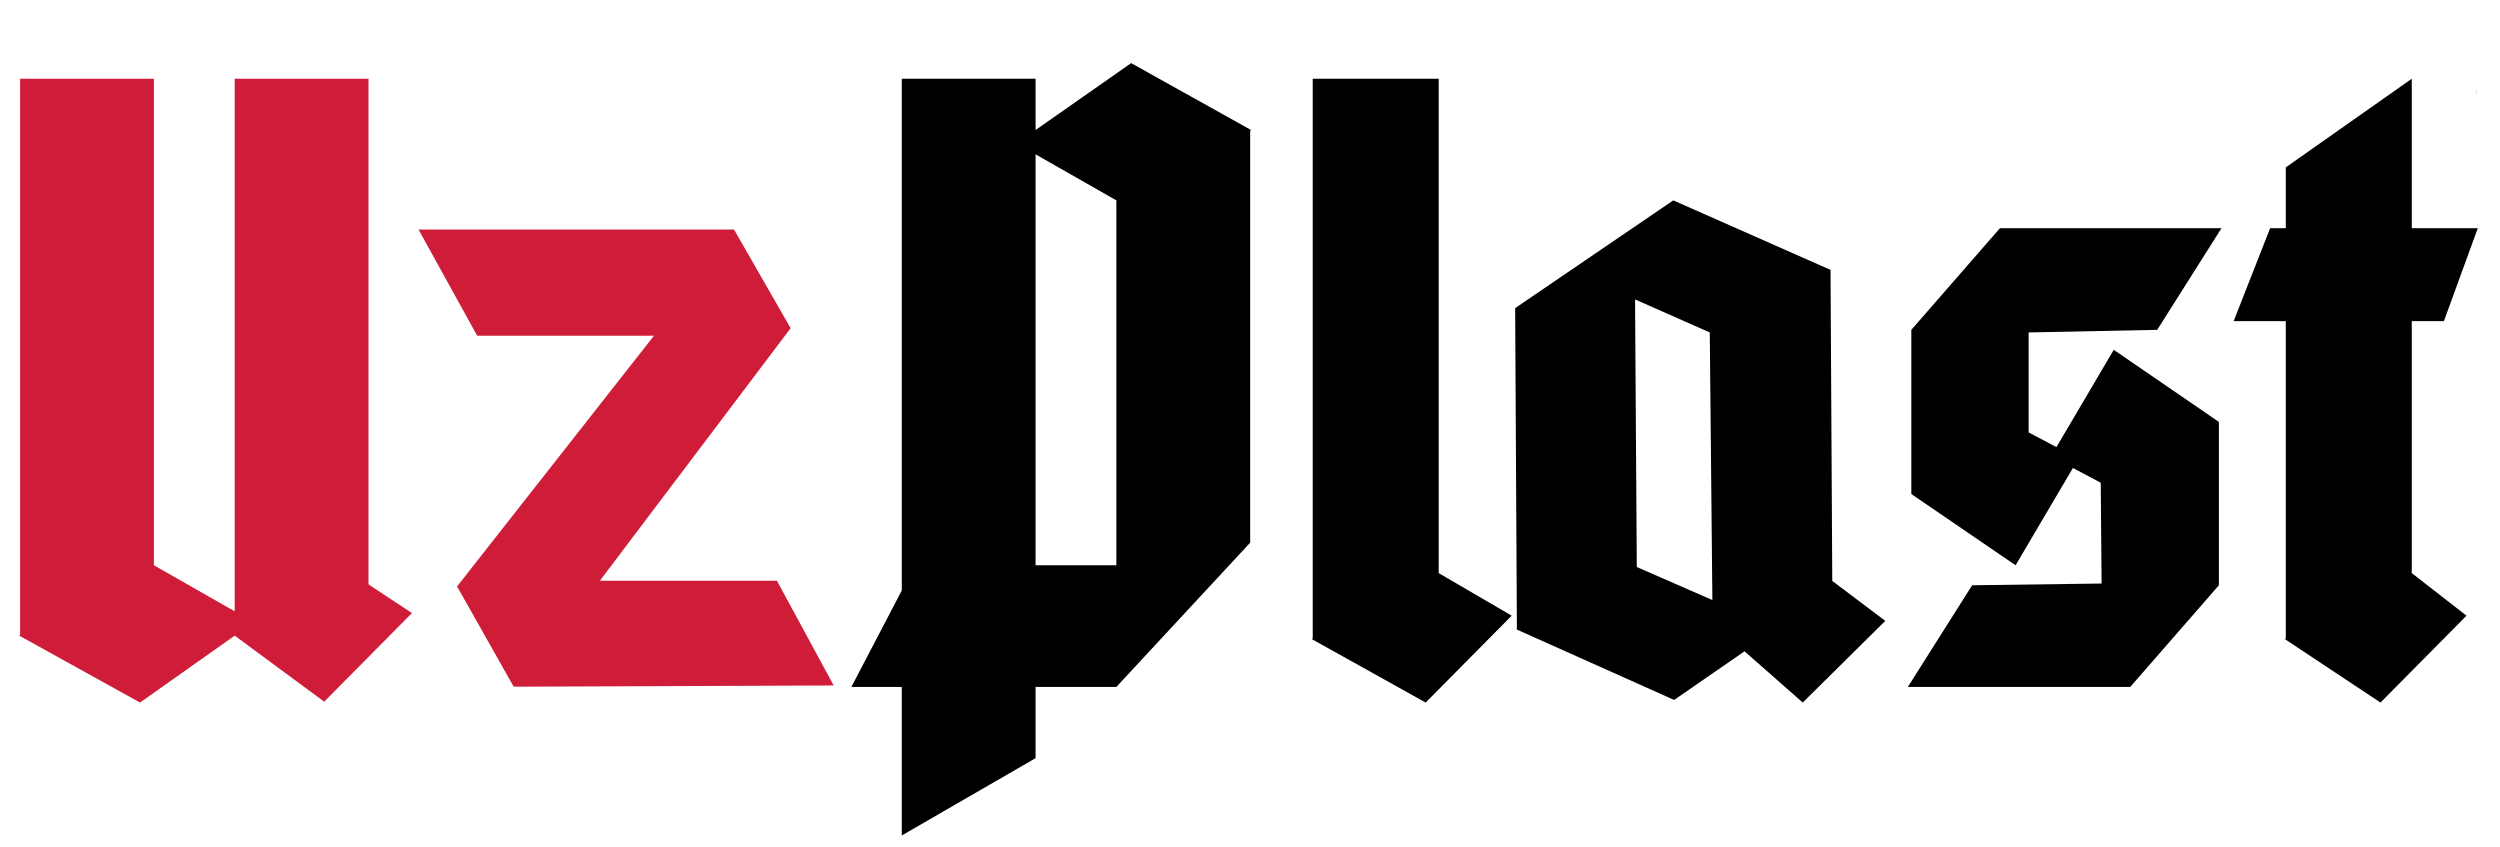
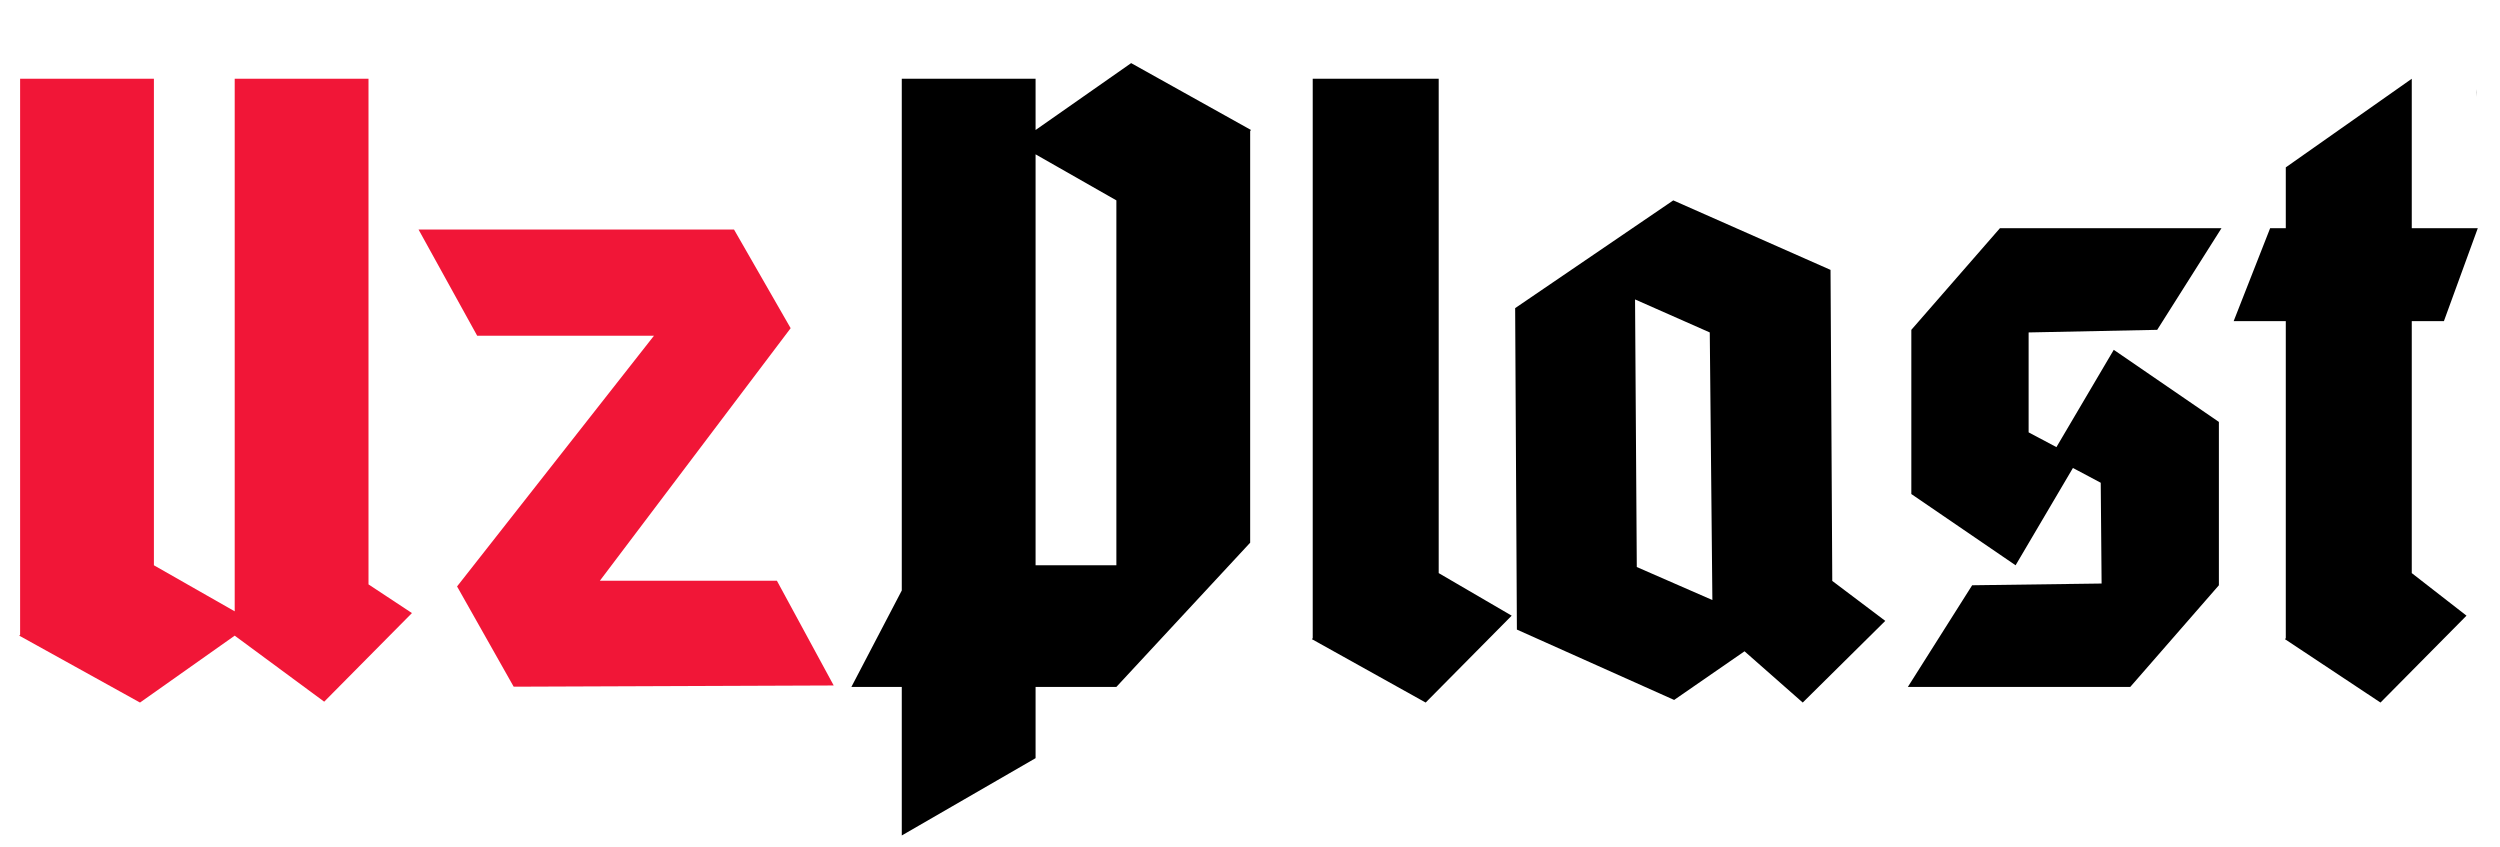
<svg xmlns="http://www.w3.org/2000/svg" xml:space="preserve" width="65mm" height="22mm" version="1.1" style="shape-rendering:geometricPrecision; text-rendering:geometricPrecision; image-rendering:optimizeQuality; fill-rule:evenodd; clip-rule:evenodd" viewBox="0 0 6500 2200">
  <defs>
    <style type="text/css">
   
    .fil1 {fill:black}
-     .fil0 {fill:#cf1c39}
+     .fil0 {fill:#f11637}
   
  </style>
  </defs>
  <g id="Слой_x0020_1">
    <polygon class="fil0" points="364.01,1826.64 50.03,1652.7 52.29,1650.44 52.29,204.75 400.16,204.75 400.16,1469.73 610.23,1589.45 610.23,204.75 958.1,204.75 958.1,1519.43 1071.05,1593.97 842.9,1824.38 610.23,1652.7 " />
    <polygon class="fil0" points="1240.65,872.85 1700.36,872.85 1188.37,1524.75 1335.58,1785.42 2167.64,1782.24 2019.94,1509.89 1559.7,1509.89 2055.68,853.29 1908.43,596.75 1088.16,596.71 " />
    <path class="fil1" d="M6439.67 231.79l0.23 20.34c-0.31,-3.92 -0.47,-7.89 -0.47,-11.92 0,-2.84 0.08,-5.65 0.24,-8.42zm-3186.97 106.24l-2.26 2.25 0 1070.72 -347.87 374.98 -210.07 0 0 185.23 -347.88 201.04 0 -386.27 -131.01 0 131.01 -250.74 0 -1330.49 347.88 0 0 133.28 248.47 -173.94 311.73 173.94zm-350.13 182.96l-210.07 -119.72 0 1068.46 210.07 0 0 -948.74zm804.17 1305.65l-295.92 -164.9 2.26 -2.26 0 -1454.73 327.54 0 0 1285.31 189.75 110.69 -223.63 225.89zm1052.64 -1124.93l4.52 808.68 137.8 103.91 -214.6 212.34 -151.35 -133.28 -182.97 126.5 -408.86 -182.97 -4.51 -835.79 411.11 -280.11 408.86 180.72zm-313.98 162.64l-194.27 -85.84 4.52 695.74 196.52 85.84 -6.77 -695.74zm524.06 -6.78l230.41 -264.29 576.02 0 -167.16 264.29 -334.32 6.78 0 259.77 72.29 38.4 149.08 -252.99 273.33 187.48 0 424.68 -230.41 264.29 -578.27 0 167.16 -264.29 336.57 -4.52 -2.26 -262.03 -72.28 -38.41 -149.09 253 -271.07 -185.23 0 -426.93zm971.33 804.17l2.26 -2.26 0 -824.5 -135.54 0 94.87 -241.7 40.67 0 0 -158.12 327.54 -230.41 0 388.53 171.67 0 -88.1 241.7 -83.57 0 0 655.08 142.31 110.69 -223.63 225.89 -248.48 -164.9z" />
  </g>
</svg>
